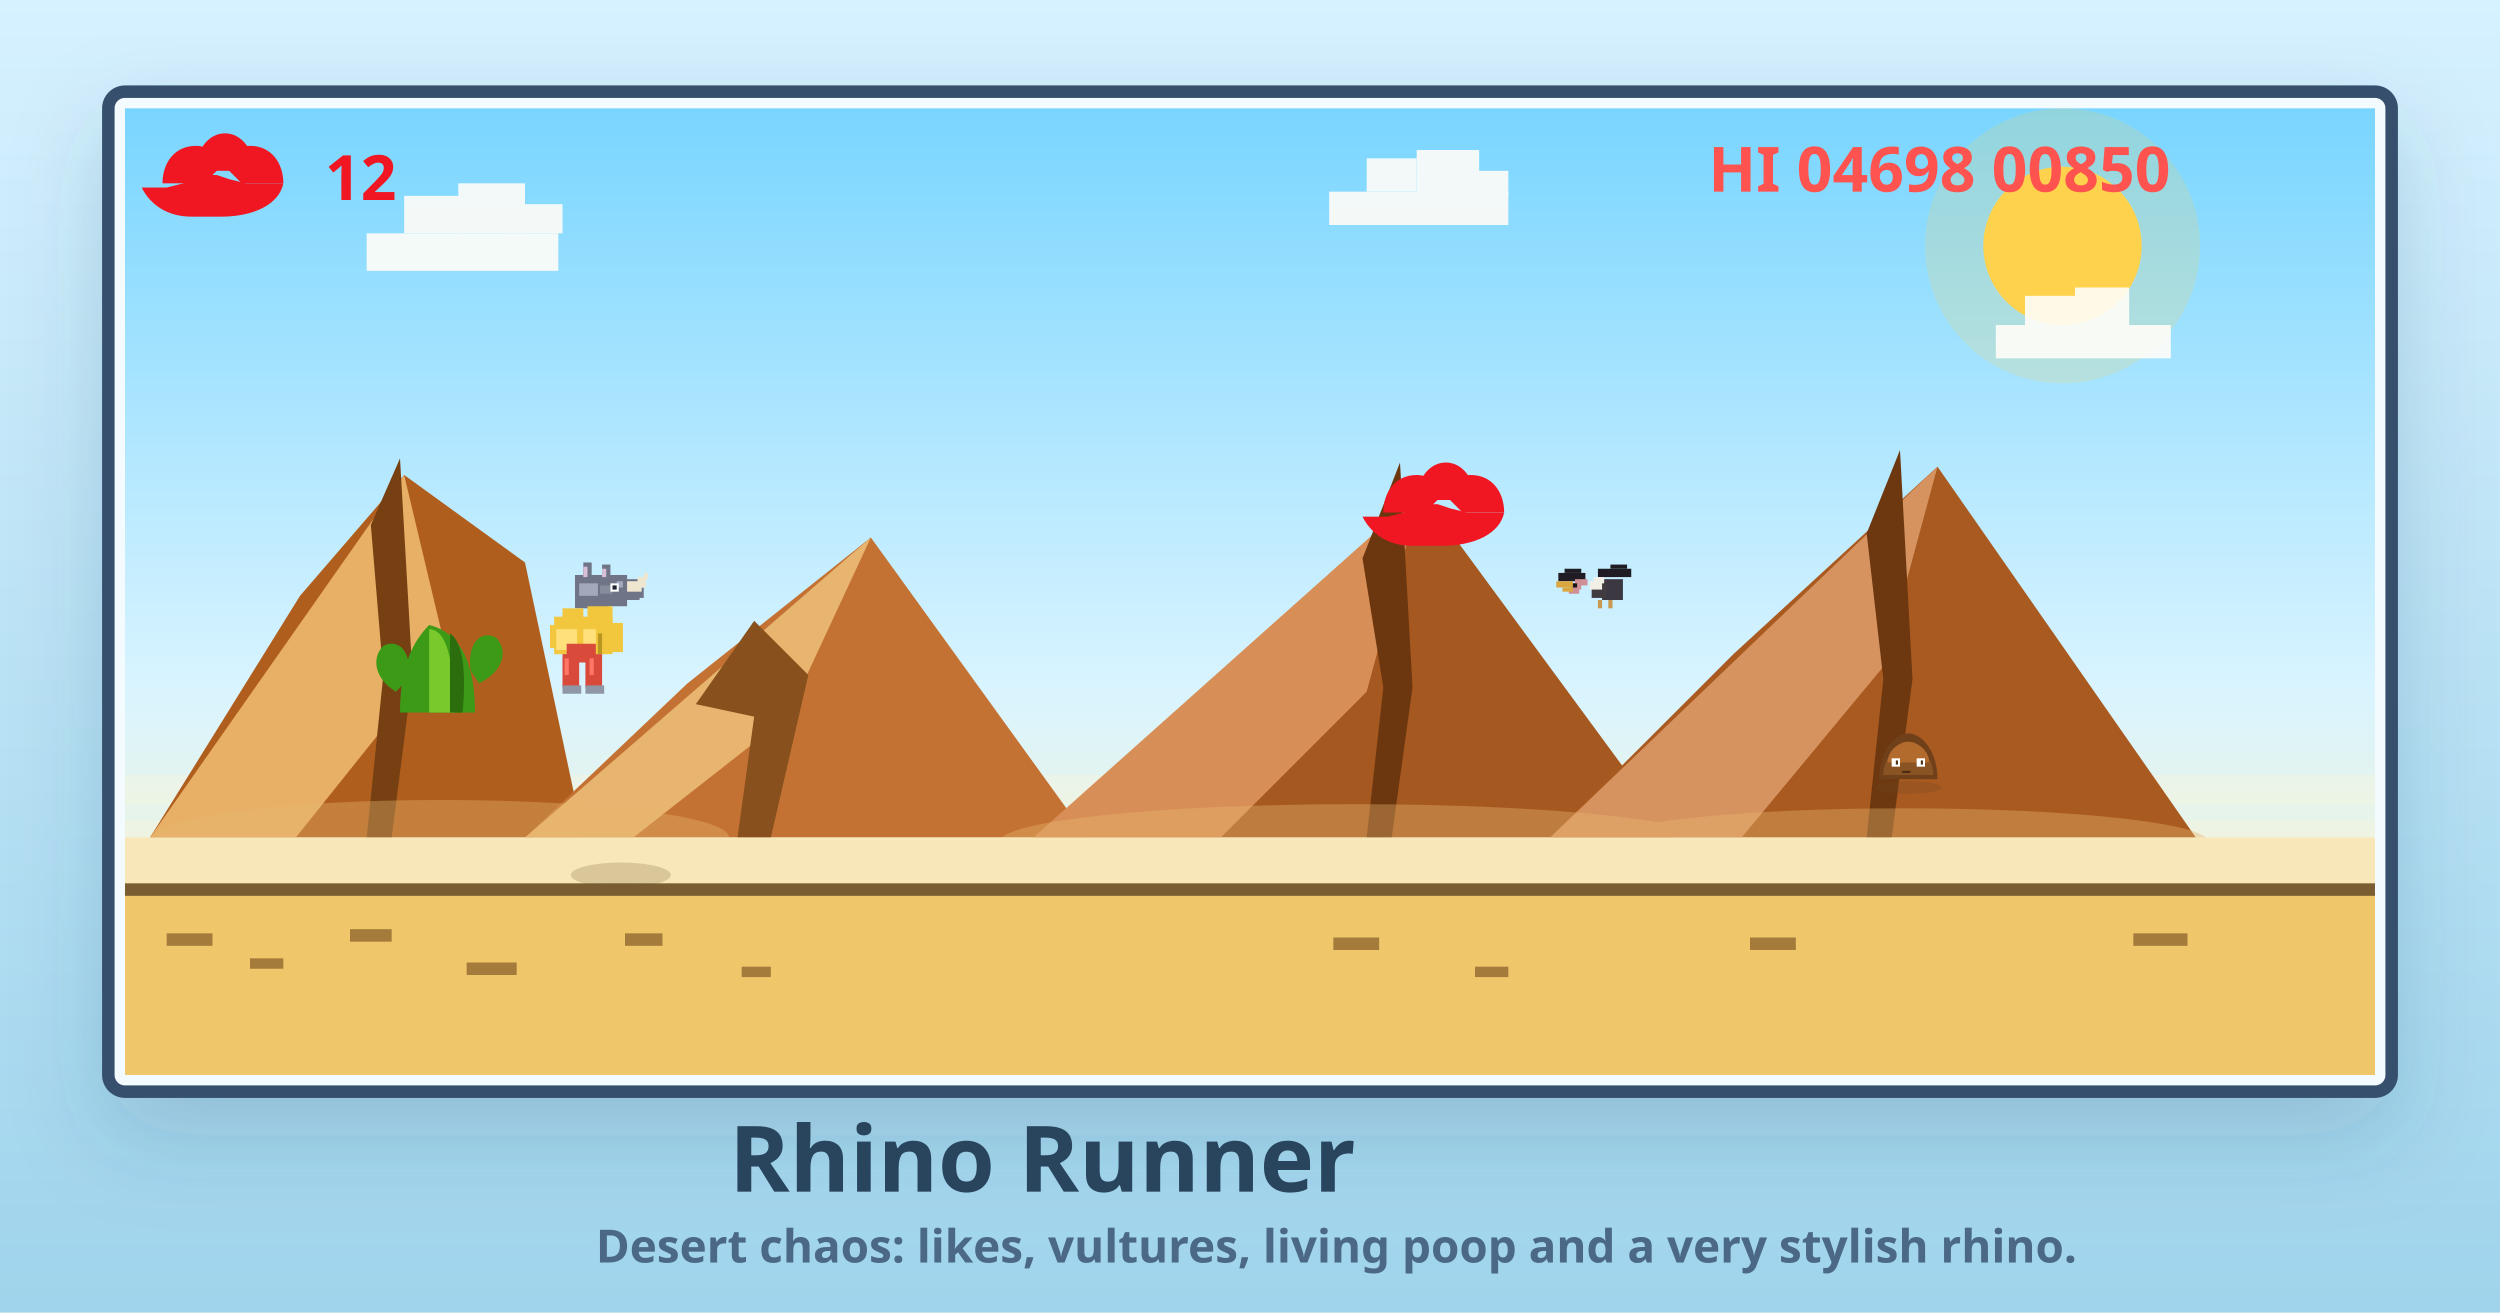
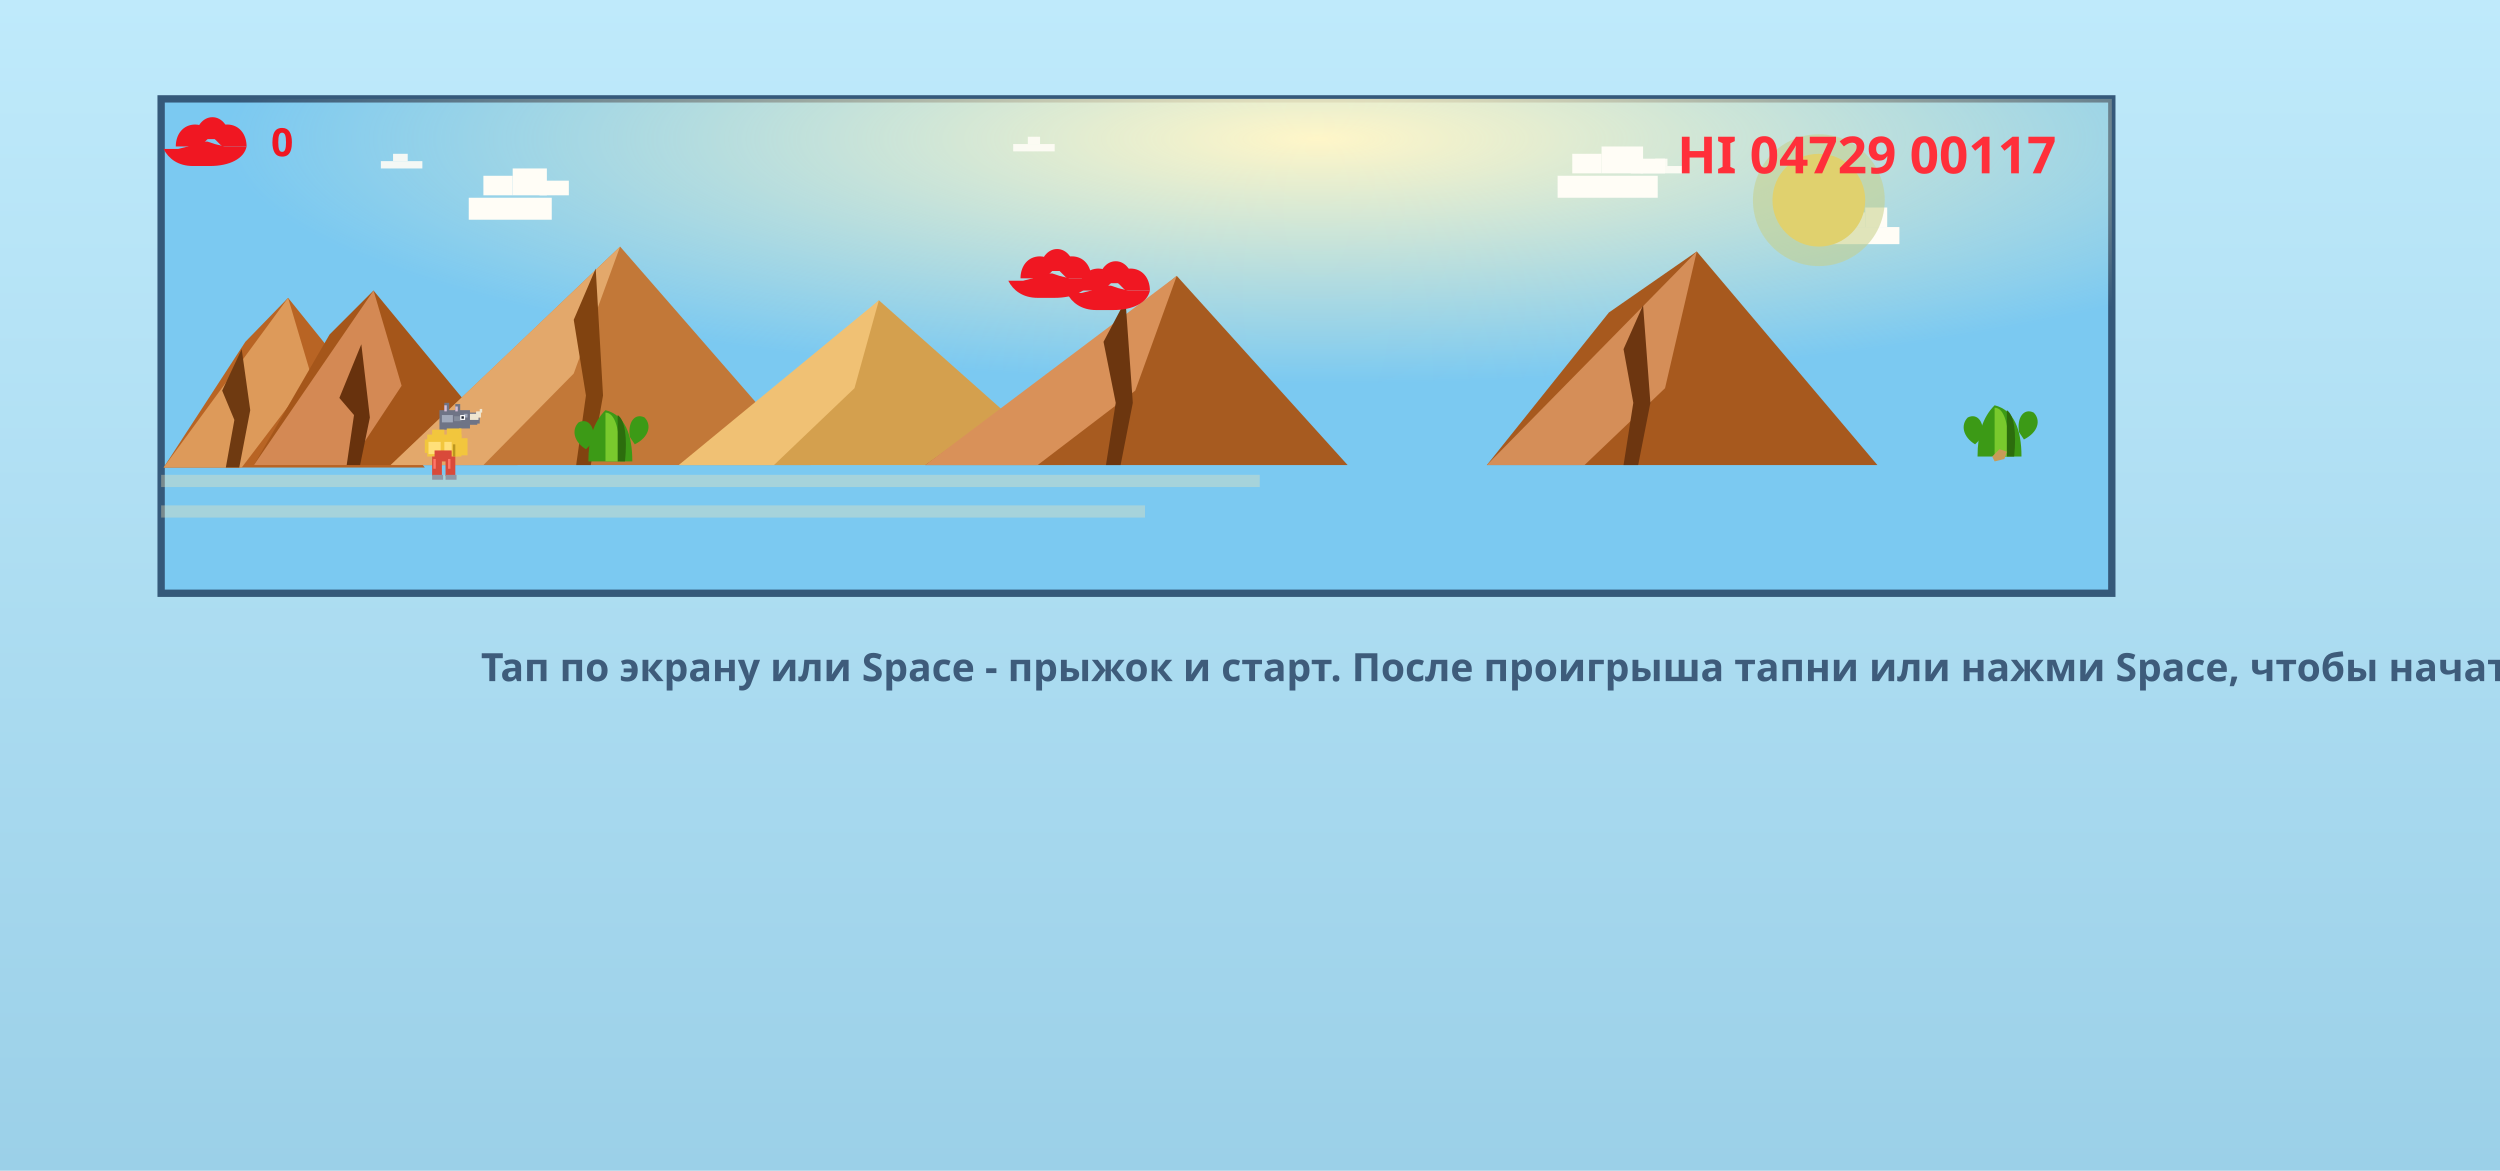
- <svg xmlns="http://www.w3.org/2000/svg" width="1200" height="630" viewBox="0 0 1200 630" fill="none">
+ <svg xmlns="http://www.w3.org/2000/svg" width="2048" height="959" viewBox="0 0 2048 959" fill="none">
  <defs>
-     <linearGradient id="pageBg" x1="600" y1="0" x2="600" y2="630" gradientUnits="userSpaceOnUse">
-       <stop stop-color="#D6F1FF" />
-       <stop offset="1" stop-color="#9FD4EC" />
+     <linearGradient id="page" x1="1024" y1="0" x2="1024" y2="959" gradientUnits="userSpaceOnUse">
+       <stop stop-color="#BFEAFB" />
+       <stop offset="1" stop-color="#9BD0E8" />
    </linearGradient>
-     <linearGradient id="sky" x1="600" y1="52" x2="600" y2="500" gradientUnits="userSpaceOnUse">
-       <stop stop-color="#79D5FF" />
-       <stop offset="0.62" stop-color="#D9F4FF" />
-       <stop offset="1" stop-color="#FFF3C7" />
-     </linearGradient>
-     <filter id="shadow" x="-20%" y="-20%" width="140%" height="140%">
-       <feDropShadow dx="0" dy="18" stdDeviation="22" flood-color="#31506E" flood-opacity="0.18" />
-     </filter>
+     <radialGradient id="sunGlow" cx="0" cy="0" r="1" gradientUnits="userSpaceOnUse" gradientTransform="translate(1080 114) rotate(90) scale(200 900)">
+       <stop stop-color="#FFF6C8" />
+       <stop offset="1" stop-color="#FFF6C8" stop-opacity="0" />
+     </radialGradient>
  </defs>
-   <rect width="1200" height="630" fill="url(#pageBg)" />
-   <g filter="url(#shadow)">
-     <rect x="52" y="44" width="1096" height="480" rx="8" fill="#F4FBFF" stroke="#34506D" stroke-width="6" />
-     <rect x="60" y="52" width="1080" height="464" fill="url(#sky)" />
+   <rect width="2048" height="959" fill="url(#page)" />
+   <rect x="132" y="81" width="1598" height="405" fill="#7BC9F1" stroke="#35597A" stroke-width="6" />
+   <rect x="132" y="81" width="1598" height="405" fill="url(#sunGlow)" />
+   <g opacity="0.9" fill="#FFFDF6">
+     <rect x="312" y="132" width="34" height="6" />
+     <rect x="322" y="126" width="12" height="6" />
+     <rect x="830" y="118" width="34" height="6" />
+     <rect x="842" y="112" width="10" height="6" />
+     <rect x="1344" y="136" width="34" height="6" />
+     <rect x="1356" y="130" width="10" height="6" />
  </g>
-   <circle cx="990" cy="118" r="38" fill="#FFD24D" />
-   <circle cx="990" cy="118" r="66" fill="#FFD24D" opacity="0.18" />
-   <g opacity="0.9">
-     <rect x="176" y="112" width="92" height="18" fill="#FFFDF7" />
-     <rect x="194" y="94" width="28" height="18" fill="#FFFDF7" />
-     <rect x="220" y="88" width="32" height="24" fill="#FFFDF7" />
-     <rect x="244" y="98" width="26" height="14" fill="#FFFDF7" />
-     <rect x="638" y="92" width="86" height="16" fill="#FFFDF7" />
-     <rect x="656" y="76" width="24" height="16" fill="#FFFDF7" />
-     <rect x="680" y="72" width="30" height="22" fill="#FFFDF7" />
-     <rect x="704" y="82" width="20" height="12" fill="#FFFDF7" />
-     <rect x="958" y="156" width="84" height="16" fill="#FFFDF7" />
-     <rect x="972" y="142" width="24" height="14" fill="#FFFDF7" />
-     <rect x="996" y="138" width="26" height="18" fill="#FFFDF7" />
-   </g>
-   <g opacity="0.28" fill="#FFF6D4">
-     <rect x="60" y="372" width="1080" height="14" />
-     <rect x="60" y="394" width="1080" height="10" />
+   <g fill="#FFFDF6">
+     <rect x="384" y="162" width="68" height="18" />
+     <rect x="396" y="144" width="24" height="16" />
+     <rect x="420" y="138" width="28" height="22" />
+     <rect x="442" y="148" width="24" height="12" />
+     <rect x="1276" y="144" width="82" height="18" />
+     <rect x="1288" y="126" width="24" height="16" />
+     <rect x="1312" y="120" width="34" height="22" />
+     <rect x="1336" y="130" width="28" height="12" />
+     <rect x="1498" y="186" width="58" height="14" />
+     <rect x="1510" y="174" width="18" height="12" />
+     <rect x="1528" y="170" width="18" height="16" />
  </g>
  <g>
-     <path d="M72 402L144 286L194 228L252 270L280 402H72Z" fill="#B05E1E" />
-     <path d="M72 402L194 228L214 312L142 402H72Z" fill="#E7B066" />
-     <path d="M178 252L192 220L198 324L188 402H176L184 324L178 252Z" fill="#764013" />
-     <path d="M252 402L330 328L418 258L522 402H252Z" fill="#C47233" />
-     <path d="M252 402L418 258L378 344L304 402H252Z" fill="#E8B570" />
-     <path d="M334 338L362 298L388 324L370 402H354L362 344L334 338Z" fill="#87501D" />
-     <path d="M496 402L592 320L682 236L804 402H496Z" fill="#A55820" />
-     <path d="M496 402L682 236L656 332L586 402H496Z" fill="#D88F57" />
-     <path d="M654 268L672 222L678 330L668 402H656L664 330L654 268Z" fill="#6C360F" />
-     <path d="M744 402L832 314L930 224L1054 402H744Z" fill="#A95A20" />
-     <path d="M744 402L930 224L904 320L836 402H744Z" fill="#D7935F" />
-     <path d="M896 256L912 216L918 326L908 402H896L904 326L896 256Z" fill="#6D3810" />
+     <path d="M134 383L201 280L236 244L348 383H134Z" fill="#B86424" />
+     <path d="M134 383L236 244L255 308L198 383H134Z" fill="#DD9A5A" />
+     <path d="M182 320L198 286L205 336L196 383H185L192 344L182 320Z" fill="#6F3A11" />
+     <path d="M208 381L270 274L306 238L424 381H208Z" fill="#A5561A" />
+     <path d="M208 381L306 238L329 316L286 381H208Z" fill="#D48954" />
+     <path d="M278 326L296 282L303 342L295 381H284L290 340L278 326Z" fill="#68320D" />
+     <path d="M320 381L420 286L508 202L664 381H320Z" fill="#C27838" />
+     <path d="M320 381L508 202L470 306L396 381H320Z" fill="#E3A86B" />
+     <path d="M470 262L488 220L494 324L484 381H472L480 324L470 262Z" fill="#814310" />
+     <path d="M556 381L660 310L720 246L872 381H556Z" fill="#D4A04E" />
+     <path d="M556 381L720 246L700 318L634 381H556Z" fill="#F0C174" />
+     <path d="M758 381L902 278L964 226L1104 381H758Z" fill="#A75B20" />
+     <path d="M758 381L964 226L930 320L850 381H758Z" fill="#D99159" />
+     <path d="M904 280L922 246L928 330L918 381H906L914 330L904 280Z" fill="#6C360F" />
+     <path d="M1218 381L1318 256L1390 206L1538 381H1218Z" fill="#A7591E" />
+     <path d="M1218 381L1390 206L1364 318L1298 381H1218Z" fill="#D58E58" />
+     <path d="M1330 286L1346 250L1352 330L1342 381H1330L1338 330L1330 286Z" fill="#6D3610" />
  </g>
-   <g opacity="0.38" fill="#E8B56E">
-     <ellipse cx="212" cy="402" rx="138" ry="18" />
-     <ellipse cx="650" cy="404" rx="170" ry="18" />
-     <ellipse cx="914" cy="404" rx="146" ry="16" />
+   <g opacity="0.35" fill="#F5E4B2">
+     <rect x="132" y="389" width="900" height="10" />
+     <rect x="132" y="414" width="806" height="10" />
  </g>
-   <rect x="60" y="402" width="1080" height="26" fill="#F8E8B9" />
-   <rect x="60" y="428" width="1080" height="88" fill="#EFC76A" />
-   <rect x="60" y="424" width="1080" height="6" fill="#7B5D32" />
-   <g fill="#A57B3B">
-     <rect x="80" y="448" width="22" height="6" />
-     <rect x="120" y="460" width="16" height="5" />
-     <rect x="168" y="446" width="20" height="6" />
-     <rect x="224" y="462" width="24" height="6" />
-     <rect x="300" y="448" width="18" height="6" />
-     <rect x="356" y="464" width="14" height="5" />
-     <rect x="640" y="450" width="22" height="6" />
-     <rect x="708" y="464" width="16" height="5" />
-     <rect x="840" y="450" width="22" height="6" />
-     <rect x="1024" y="448" width="26" height="6" />
-   </g>
-   <g transform="translate(184 298)">
-     <path d="M8 44C8 26 12 12 22 2C38 6 44 22 44 44H8Z" fill="#3C9A16" />
-     <path d="M22 4C30 4 34 18 34 44H22V4Z" fill="#79C92D" />
-     <path d="M32 6C38 10 40 24 38 44H32V6Z" fill="#2C6D0D" />
-     <path d="M6 34C-4 28 -6 18 0 12C8 8 14 16 12 28L6 34Z" fill="#3C9A16" />
-     <path d="M46 30C58 24 60 14 54 8C46 4 40 12 42 24L46 30Z" fill="#3C9A16" />
-   </g>
-   <g transform="translate(898 336)">
-     <ellipse cx="18" cy="42" rx="16" ry="3" fill="#6C4720" opacity="0.24" />
-     <path d="M4 38C4 24 12 16 18 16C24 16 32 24 32 38H4Z" fill="#70401A" />
-     <path d="M6 36C6 28 12 22 18 22C24 22 30 28 30 36H6Z" fill="#8A5323" />
-     <path d="M8 30C8 24 14 20 18 20C22 20 28 24 28 30H8Z" fill="#B36A2D" />
-     <rect x="10" y="28" width="4" height="4" fill="#FFFFFF" />
-     <rect x="22" y="28" width="4" height="4" fill="#FFFFFF" />
-     <rect x="12" y="29" width="1" height="2" fill="#4A2A10" />
-     <rect x="24" y="29" width="1" height="2" fill="#4A2A10" />
-     <rect x="15" y="34" width="4" height="1" fill="#4A2A10" />
-   </g>
-   <g transform="translate(258 258)">
-     <ellipse cx="40" cy="162" rx="24" ry="6" fill="#6E522A" opacity="0.22" />
+   <circle cx="1490" cy="164" r="38" fill="#FFD24D" />
+   <circle cx="1490" cy="164" r="54" fill="#C7D089" opacity="0.55" />
+   <g transform="translate(342 318)">
    <rect x="18" y="18" width="16" height="16" fill="#6F7486" />
    <rect x="30" y="18" width="13" height="15" fill="#6F7486" />
    <rect x="40" y="20" width="9" height="10" fill="#6F7486" />
    <rect x="45" y="24" width="6" height="5" fill="#6F7486" />
    <rect x="22" y="12" width="4" height="7" fill="#6F7486" />
    <rect x="31" y="13" width="4" height="6" fill="#6F7486" />
    <rect x="20" y="22" width="9" height="6" fill="#A1A9BA" />
    <rect x="30" y="23" width="6" height="4" fill="#858C9B" />
    <rect x="38" y="21" width="3" height="3" fill="#A1A9BA" />
    <rect x="43" y="21" width="7" height="5" fill="#EFE6D0" />
    <rect x="48" y="19" width="4" height="5" fill="#EFE6D0" />
    <rect x="51" y="17" width="2" height="3" fill="#EFE6D0" />
    <rect x="22" y="14" width="2" height="5" fill="#D8BFD7" />
    <rect x="31" y="15" width="2" height="4" fill="#D8BFD7" />
    <rect x="35" y="22" width="4" height="4" fill="#FFFFFF" />
    <rect x="36" y="23" width="2" height="2" fill="#1D2430" />
    <rect x="8" y="38" width="28" height="18" fill="#F2C63D" />
    <rect x="12" y="34" width="10" height="7" fill="#F2C63D" />
    <rect x="24" y="33" width="12" height="8" fill="#F2C63D" />
    <rect x="18" y="43" width="14" height="13" fill="#F2C63D" />
    <rect x="6" y="42" width="8" height="11" fill="#F2C63D" />
    <rect x="32" y="41" width="9" height="14" fill="#F2C63D" />
    <rect x="9" y="44" width="10" height="10" fill="#FFE07A" />
    <rect x="22" y="44" width="6" height="8" fill="#FFE07A" />
    <rect x="29" y="46" width="2" height="10" fill="#BB9620" />
    <rect x="12" y="56" width="8" height="16" fill="#D94A3A" />
    <rect x="23" y="56" width="8" height="16" fill="#D94A3A" />
    <rect x="14" y="51" width="14" height="9" fill="#D94A3A" />
    <rect x="13" y="58" width="2" height="8" fill="#FF7667" />
    <rect x="25" y="58" width="2" height="8" fill="#FF7667" />
    <rect x="12" y="71" width="9" height="4" fill="#8F97A6" />
    <rect x="23" y="71" width="9" height="4" fill="#8F97A6" />
  </g>
-   <g transform="translate(746 260)">
-     <rect x="2" y="15" width="13" height="4" fill="#1F1D23" />
-     <rect x="5" y="13" width="8" height="2" fill="#1F1D23" />
-     <rect x="21" y="13" width="16" height="4" fill="#1F1D23" />
-     <rect x="27" y="11" width="8" height="2" fill="#1F1D23" />
-     <rect x="23" y="18" width="10" height="10" fill="#3B3842" />
-     <rect x="18" y="20" width="7" height="7" fill="#403A41" />
-     <rect x="17" y="19" width="6" height="4" fill="#F1EFE6" />
-     <rect x="19" y="17" width="5" height="3" fill="#F1EFE6" />
-     <rect x="10" y="18" width="6" height="3" fill="#D08E97" />
-     <rect x="8" y="20" width="5" height="3" fill="#D08E97" />
-     <rect x="7" y="22" width="5" height="3" fill="#D08E97" />
-     <rect x="1" y="19" width="8" height="3" fill="#D9A63F" />
-     <rect x="4" y="22" width="5" height="2" fill="#D9A63F" />
-     <rect x="9" y="20" width="2" height="2" fill="#171317" />
-     <rect x="26" y="28" width="2" height="4" fill="#C8994F" />
-     <rect x="21" y="28" width="2" height="4" fill="#C8994F" />
+   <g transform="translate(474 334)">
+     <path d="M8 44C8 26 12 12 22 2C38 6 44 22 44 44H8Z" fill="#3C9A16" />
+     <path d="M22 4C30 4 34 18 34 44H22V4Z" fill="#79C92D" />
+     <path d="M32 6C38 10 40 24 38 44H32V6Z" fill="#2C6D0D" />
+     <path d="M6 34C-4 28 -6 18 0 12C8 8 14 16 12 28L6 34Z" fill="#3C9A16" />
+     <path d="M46 30C58 24 60 14 54 8C46 4 40 12 42 24L46 30Z" fill="#3C9A16" />
  </g>
-   <g transform="translate(664 222)">
+   <g transform="translate(836 204)">
    <path d="M14 40C2 40 -6 34 -10 26H2L10 24L16 20L26 20L32 22L40 24H58C56 34 44 40 28 40H14Z" fill="#F01722" />
    <path d="M16 18C16 8 22 0 30 0C38 0 44 8 44 18H16Z" fill="#F01722" />
    <path d="M0 24C0 14 6 6 16 6C22 6 26 10 28 16L20 24H0Z" fill="#F01722" />
    <path d="M30 16C32 10 36 6 42 6C52 6 58 14 58 24H38L30 16Z" fill="#F01722" />
  </g>
-   <g transform="translate(78 64)">
+   <g transform="translate(884 214)">
    <path d="M14 40C2 40 -6 34 -10 26H2L10 24L16 20L26 20L32 22L40 24H58C56 34 44 40 28 40H14Z" fill="#F01722" />
    <path d="M16 18C16 8 22 0 30 0C38 0 44 8 44 18H16Z" fill="#F01722" />
    <path d="M0 24C0 14 6 6 16 6C22 6 26 10 28 16L20 24H0Z" fill="#F01722" />
    <path d="M30 16C32 10 36 6 42 6C52 6 58 14 58 24H38L30 16Z" fill="#F01722" />
-     <text x="78" y="32" font-family="Verdana, sans-serif" font-size="30" font-weight="700" fill="#F01722">12</text>
  </g>
-   <text x="820" y="92" font-family="Verdana, sans-serif" font-size="30" font-weight="700" fill="#FF534F">HI 04698   00850</text>
-   <text x="350" y="572" font-family="Verdana, sans-serif" font-size="44" font-weight="800" fill="#28455D">Rhino Runner</text>
-   <text x="286" y="606" font-family="Verdana, sans-serif" font-size="22" font-weight="600" fill="#4B6886">Desert chaos: likes, vultures, living poop and a very stylish rhino.</text>
+   <g transform="translate(1612 330)">
+     <path d="M8 44C8 26 12 12 22 2C38 6 44 22 44 44H8Z" fill="#3C9A16" />
+     <path d="M22 4C30 4 34 18 34 44H22V4Z" fill="#79C92D" />
+     <path d="M32 6C38 10 40 24 38 44H32V6Z" fill="#2C6D0D" />
+     <path d="M6 34C-4 28 -6 18 0 12C8 8 14 16 12 28L6 34Z" fill="#3C9A16" />
+     <path d="M46 30C58 24 60 14 54 8C46 4 40 12 42 24L46 30Z" fill="#3C9A16" />
+     <path d="M20 44L26 38L32 40L30 46L22 48L20 44Z" fill="#C89B58" />
+   </g>
+   <g transform="translate(144 96)">
+     <path d="M14 40C2 40 -6 34 -10 26H2L10 24L16 20L26 20L32 22L40 24H58C56 34 44 40 28 40H14Z" fill="#F01722" />
+     <path d="M16 18C16 8 22 0 30 0C38 0 44 8 44 18H16Z" fill="#F01722" />
+     <path d="M0 24C0 14 6 6 16 6C22 6 26 10 28 16L20 24H0Z" fill="#F01722" />
+     <path d="M30 16C32 10 36 6 42 6C52 6 58 14 58 24H38L30 16Z" fill="#F01722" />
+     <text x="78" y="32" font-family="Trebuchet MS, Verdana, sans-serif" font-size="32" font-weight="700" fill="#F01722">0</text>
+   </g>
+   <text x="1374" y="142" font-family="Trebuchet MS, Verdana, sans-serif" font-size="42" font-weight="700" fill="#FF2F3A">HI 04729   00117</text>
+   <text x="394" y="558" font-family="Trebuchet MS, Verdana, sans-serif" font-size="32" font-weight="600" fill="#3E5C7B">Тап по экрану или Space - прыжок и старт. После проигрыша тапни или нажми Space, чтобы начать заново.</text>
</svg>
